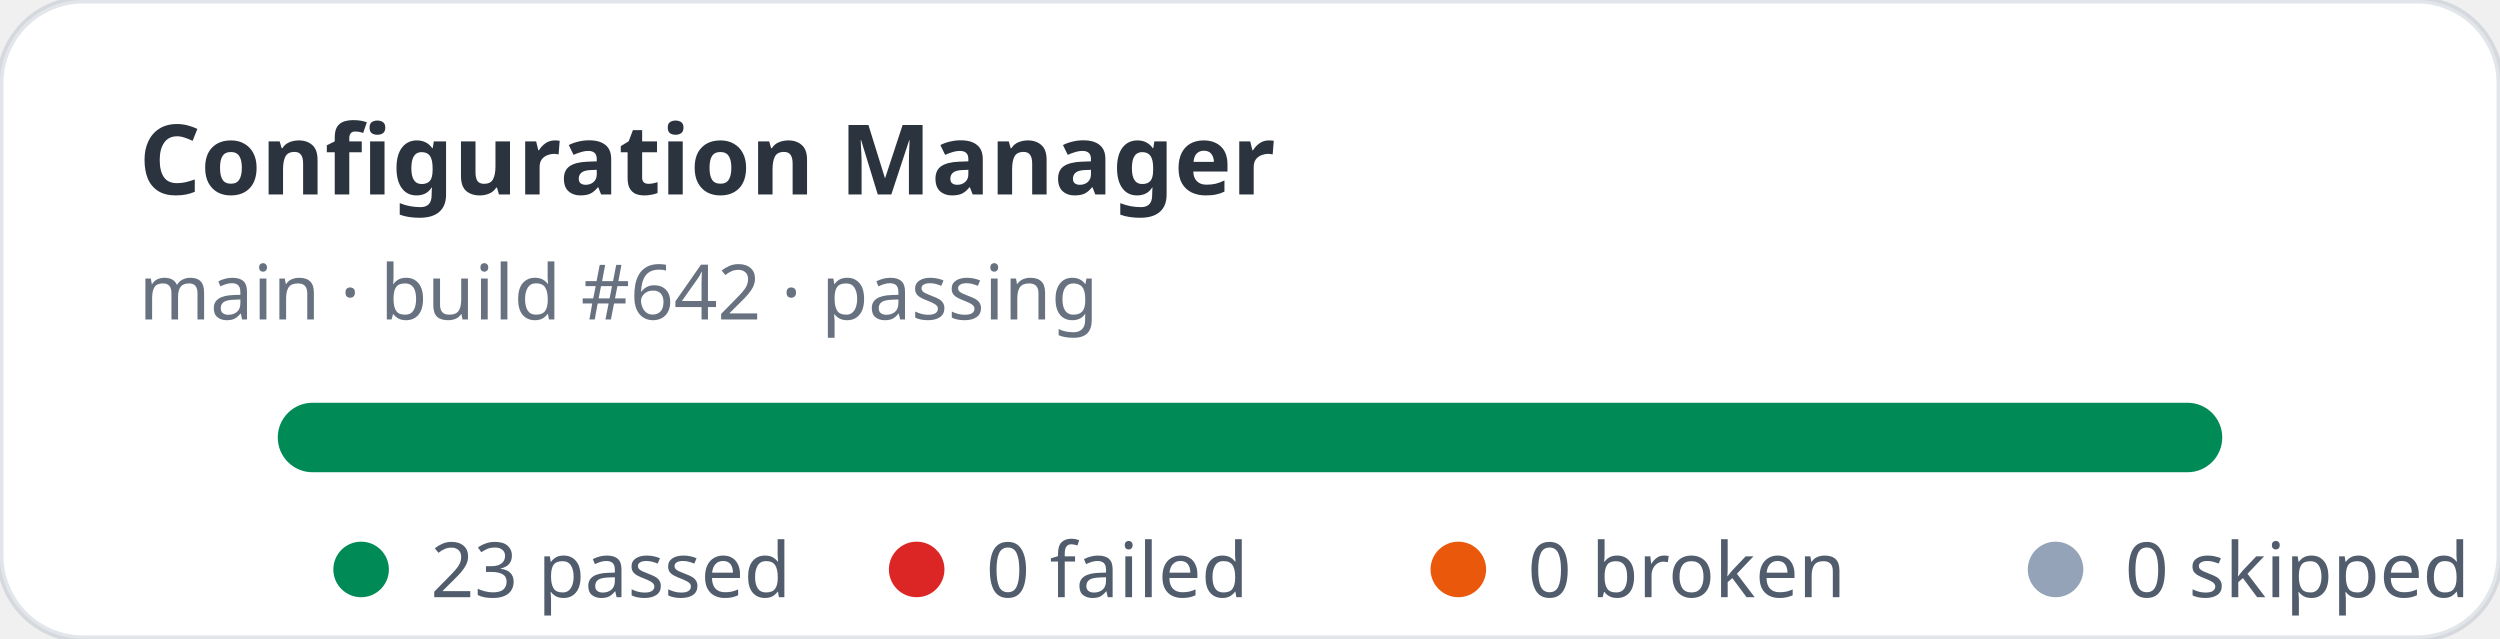
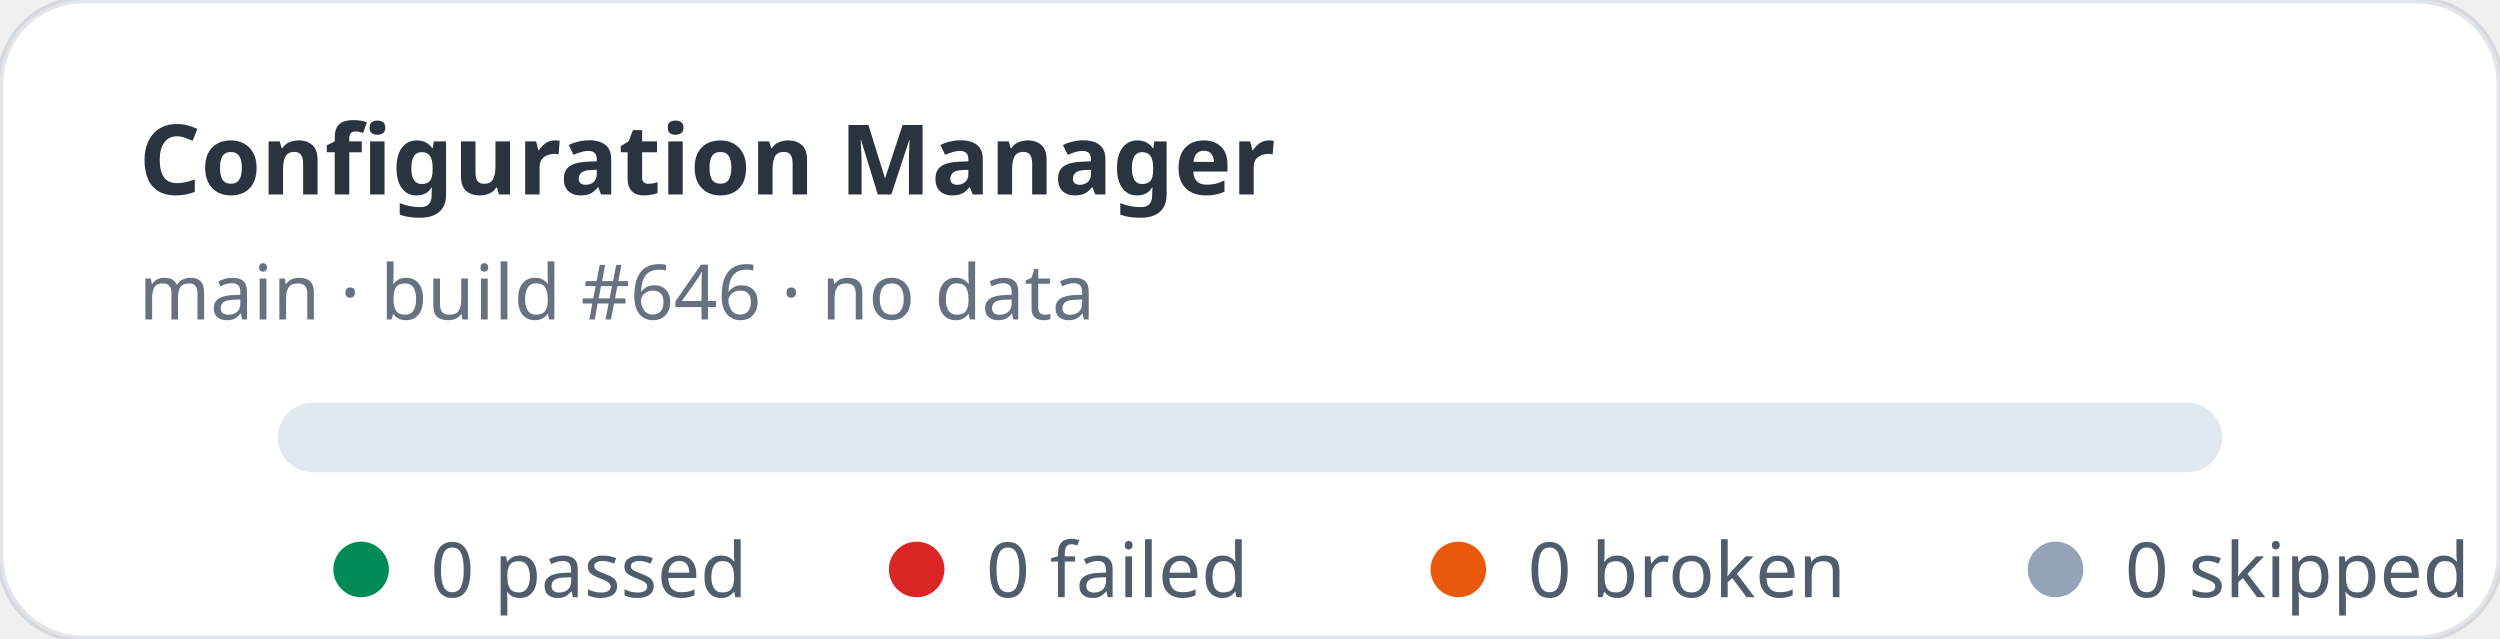
- <svg xmlns="http://www.w3.org/2000/svg" width="360" height="92" viewBox="0 0 360 92" role="img" aria-label="Configuration Manager stats: 23 passed, 0 failed">
+ <svg xmlns="http://www.w3.org/2000/svg" width="360" height="92" viewBox="0 0 360 92" role="img" aria-label="Configuration Manager stats: 0 passed, 0 failed">
  <rect width="360" height="92" rx="12" fill="#ffffff" stroke="rgba(11,48,86,0.12)" />
  <text x="20" y="28" fill="rgba(1,10,24,0.83)" font-family="ui-sans-serif,system-ui,sans-serif" font-size="14" font-weight="700">Configuration Manager</text>
-   <text x="20" y="46" fill="rgba(2,19,44,0.6)" font-family="ui-sans-serif,system-ui,sans-serif" font-size="11">main · build #642 · passing</text>
+   <text x="20" y="46" fill="rgba(2,19,44,0.6)" font-family="ui-sans-serif,system-ui,sans-serif" font-size="11">main · build #646 · no data</text>
  <rect x="40" y="58" width="280" height="10" rx="5" fill="#e2e8f0" />
-   <rect x="40" y="58" width="280" height="10" rx="5" fill="#008a56" />
  <g font-family="ui-sans-serif,system-ui,sans-serif" font-size="11" fill="rgba(1,18,40,0.68)">
    <circle cx="52" cy="82" r="4" fill="#008a56" />
-     <text x="62" y="86">23 passed</text>
+     <text x="62" y="86">0 passed</text>
    <circle cx="132" cy="82" r="4" fill="#dc2626" />
    <text x="142" y="86">0 failed</text>
    <circle cx="210" cy="82" r="4" fill="#ea580c" />
    <text x="220" y="86">0 broken</text>
    <circle cx="296" cy="82" r="4" fill="#94a3b8" />
    <text x="306" y="86">0 skipped</text>
  </g>
</svg>
